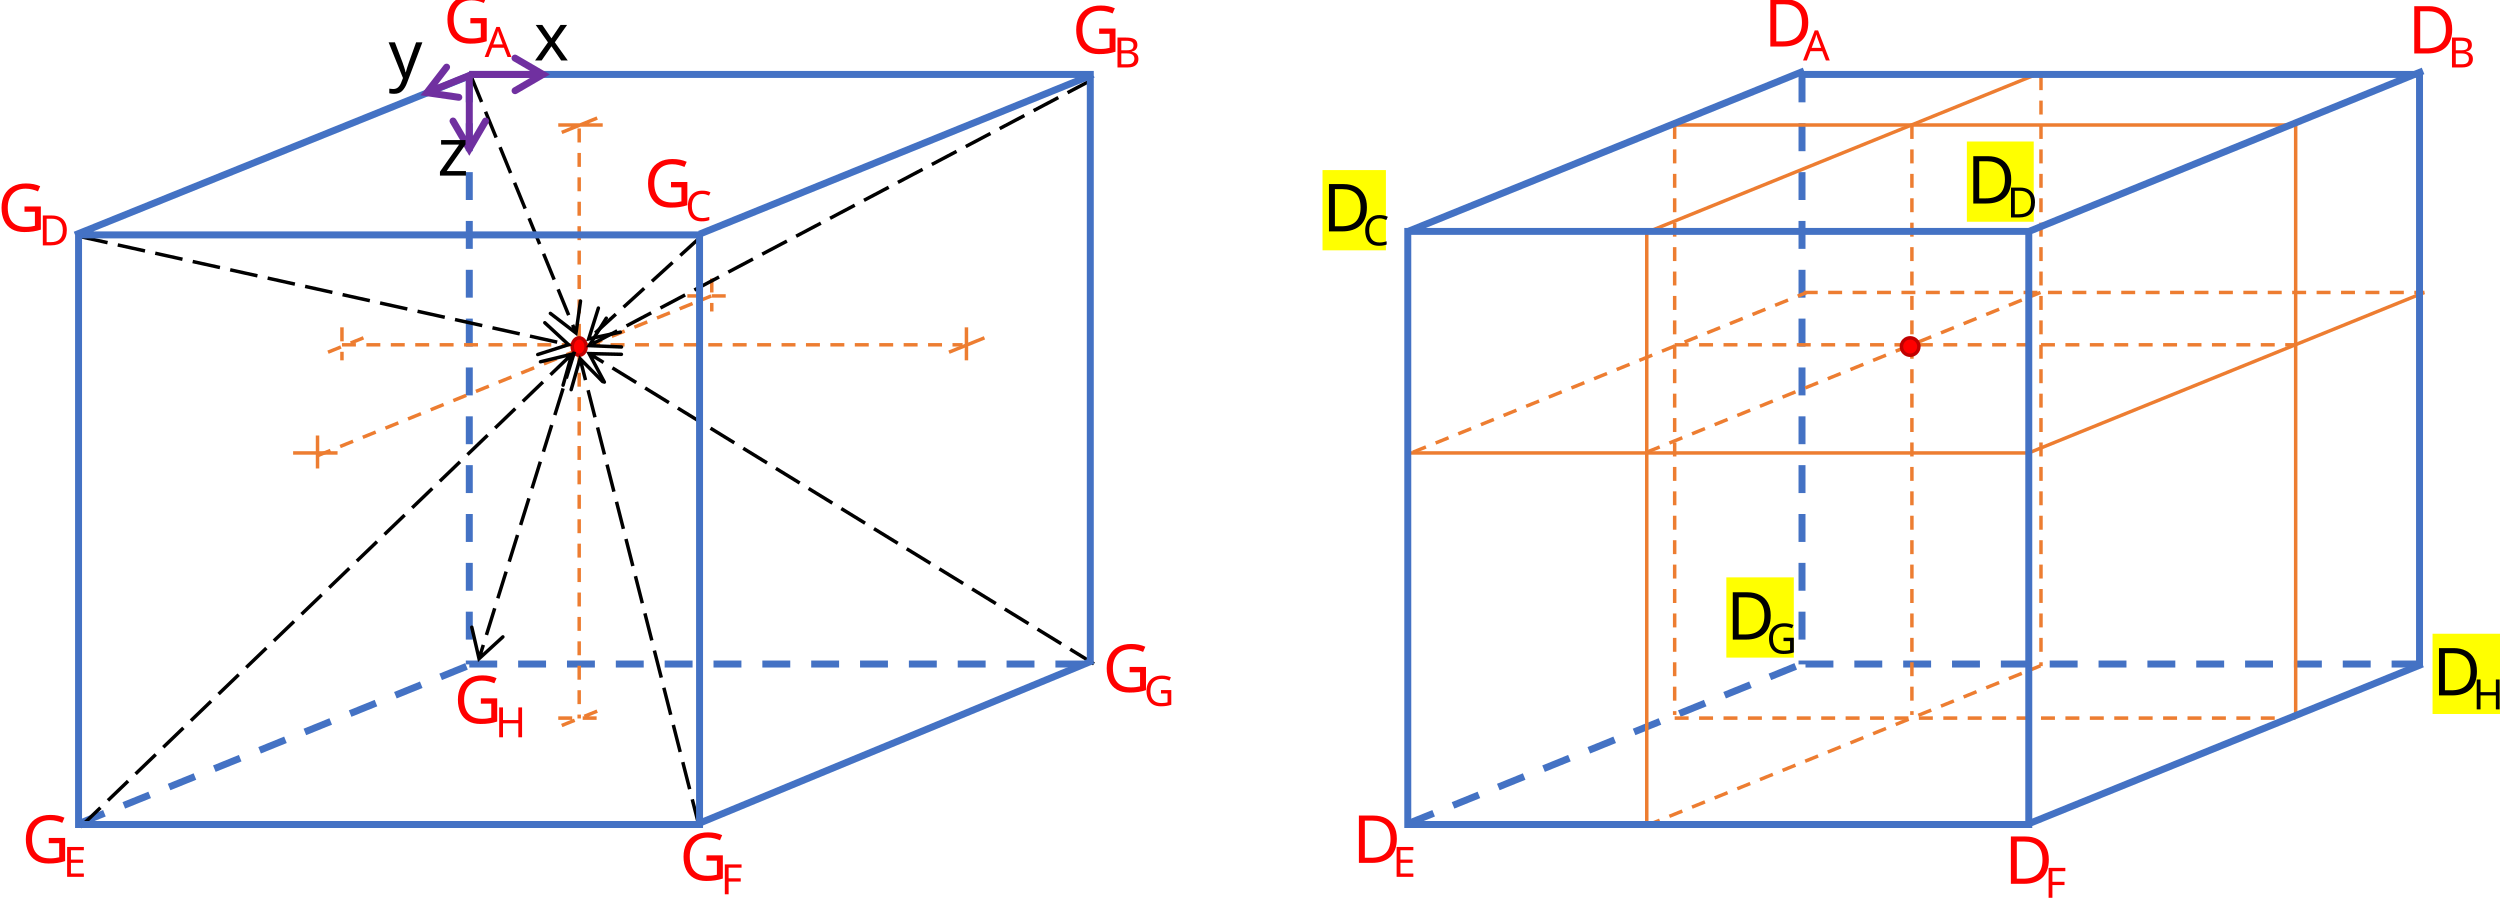
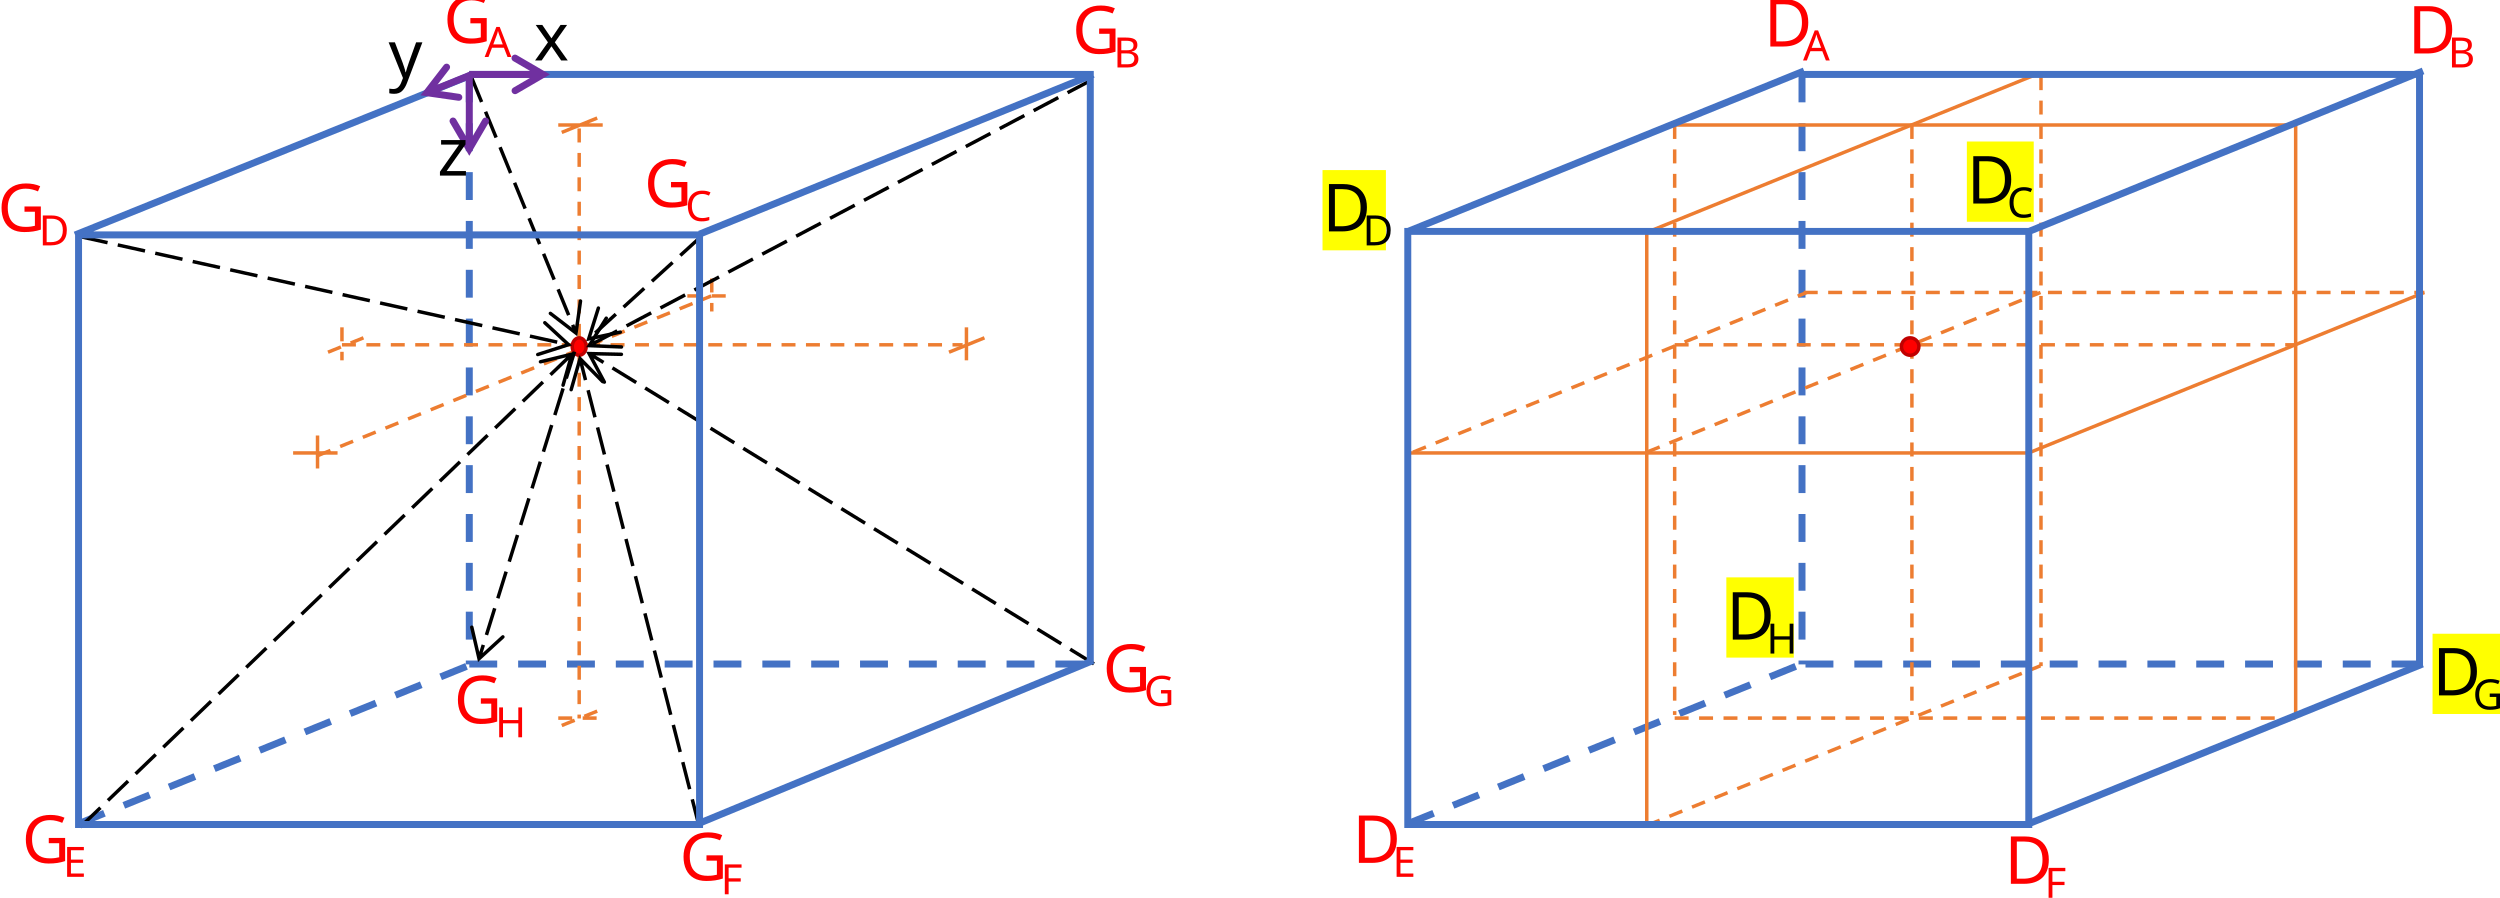
<svg xmlns="http://www.w3.org/2000/svg" xmlns:xlink="http://www.w3.org/1999/xlink" overflow="hidden" height="308.796" width="859.899">
  <g transform="matrix(1.2 0 0 1.2 -14.982 -14.004)">
    <defs>
      <clipPath id="prefix__a">
        <path d="M50 65h740v282H50z" clip-rule="evenodd" fill-rule="evenodd" />
      </clipPath>
      <clipPath id="prefix__b">
        <path d="M0 0h88v82H0z" clip-rule="evenodd" fill-rule="evenodd" />
      </clipPath>
    </defs>
    <g transform="translate(-50 -65)" clip-path="url(#prefix__a)">
      <path stroke-miterlimit="10" d="M266.5 156.5v9.451m-7-4.451h12.742" fill="none" stroke="#ed7d31" stroke-linejoin="round" stroke-dasharray="4 3" />
      <path stroke-miterlimit="10" d="M466 312.78L578.858 267M579 98v169.101m1-.101h177.908" fill="none" stroke="#4472c4" stroke-width="2" stroke-linejoin="round" stroke-dasharray="8 6" />
      <path stroke-miterlimit="8" d="M534.5 143.28L647.358 97.5" fill="none" stroke="#ed7d31" />
      <path stroke-miterlimit="10" d="M534.5 313.28l112.858-45.78" fill="none" stroke="#ed7d31" stroke-linejoin="round" stroke-dasharray="4 3" />
      <path stroke-miterlimit="8" d="M542.5 112.5h177.908" fill="none" stroke="#ed7d31" />
      <path stroke-miterlimit="10" d="M610.5 112.5v169.101m-68 .899h177.908" fill="none" stroke="#ed7d31" stroke-linejoin="round" stroke-dasharray="4 3" />
      <path stroke-miterlimit="8" d="M534.5 143.5v169.101m186-200.101v169.101" fill="none" stroke="#ed7d31" />
      <path stroke-miterlimit="10" d="M647.5 98.5v169.101M542.5 112.5v169.101" fill="none" stroke="#ed7d31" stroke-linejoin="round" stroke-dasharray="4 3" />
      <path stroke-miterlimit="8" d="M466.5 206.5h177.908" fill="none" stroke="#ed7d31" />
      <path stroke-miterlimit="10" d="M579.5 160.5h177.908" fill="none" stroke="#ed7d31" stroke-linejoin="round" stroke-dasharray="4 3" />
      <path stroke-miterlimit="8" d="M644.5 206.28l112.858-45.78" fill="none" stroke="#ed7d31" />
      <path stroke-miterlimit="10" d="M467.5 206.28l112.858-45.78M534.5 206.28l112.858-45.78m-104.858 15h177.908" fill="none" stroke="#ed7d31" stroke-linejoin="round" stroke-dasharray="4 3" />
      <path stroke-miterlimit="8" d="M607.5 176a2.5 2.5 0 115 0 2.5 2.5 0 01-5 0z" fill="red" fill-rule="evenodd" stroke="#c00000" />
      <path stroke-miterlimit="10" d="M85 312.78L197.858 267M197 98v169.101m0-.101h177.908" fill="none" stroke="#4472c4" stroke-width="2" stroke-linejoin="round" stroke-dasharray="8 6" />
      <path stroke-miterlimit="10" d="M228.5 113.5v169.101m-75-75.321l112.858-45.78m-105.858 14h177.908" fill="none" stroke="#ed7d31" stroke-linejoin="round" stroke-dasharray="4 3" />
      <path stroke-miterlimit="8" d="M226.5 176c0-1.381.895-2.5 2-2.5s2 1.119 2 2.5-.895 2.5-2 2.5-2-1.119-2-2.5z" fill="red" fill-rule="evenodd" stroke="#c00000" />
      <path d="M375.32 99.058l-7.073 3.74.468.884 7.072-3.74zm-9.725 5.142l-7.072 3.74.467.883 7.072-3.739zm-9.724 5.142l-7.072 3.74.467.883 7.072-3.74zm-9.725 5.142l-7.072 3.74.468.883 7.072-3.74zm-9.724 5.141l-7.072 3.74.467.884 7.073-3.74zm-9.724 5.142l-7.072 3.74.467.884 7.072-3.74zm-9.724 5.142l-7.073 3.74.468.884 7.072-3.74zm-9.725 5.142l-7.072 3.74.468.884 7.072-3.74zm-9.724 5.142l-7.072 3.74.467.883 7.073-3.739zm-9.724 5.142l-7.072 3.74.467.883 7.072-3.74zm-9.724 5.142l-7.073 3.74.468.883 7.072-3.74zm-9.725 5.141l-7.072 3.74.468.884 7.072-3.74zm-9.724 5.142l-7.072 3.74.467.884 7.073-3.74zm-9.724 5.142l-7.072 3.74.467.884 7.072-3.74zm-9.724 5.142l-7.073 3.74.468.884 7.072-3.74zm-3.339-3.437l-5.343 8.593 10.11.422a.5.5 0 10.041-1l-9.253-.385.404.764 4.89-7.865a.5.5 0 10-.849-.529zm139.941 99.773l-6.816-4.189.524-.852 6.815 4.189zm-9.372-5.76l-6.815-4.189.523-.852 6.816 4.189zm-9.371-5.759l-6.816-4.189.524-.852 6.815 4.189zm-9.372-5.76l-6.815-4.189.523-.852 6.816 4.189zm-9.371-5.76l-6.816-4.189.524-.852 6.816 4.189zm-9.372-5.76l-6.815-4.189.524-.852 6.815 4.189zm-9.371-5.76l-6.816-4.189.524-.852 6.816 4.189zm-9.371-5.76l-6.816-4.189.524-.852 6.815 4.189zm-9.372-5.76l-6.815-4.189.523-.852 6.816 4.189zm-9.371-5.76l-6.816-4.189.524-.852 6.815 4.189zm-9.372-5.76l-6.815-4.189.523-.852 6.816 4.189zm-9.371-5.759l-6.816-4.19.524-.851 6.816 4.189zm-9.371-5.76l-6.816-4.189.524-.852 6.815 4.189zm-9.372-5.76l-6.815-4.189.523-.852 6.816 4.189zm-9.371-5.76l-6.816-4.189.524-.852 6.815 4.189zm-9.372-5.76l-4.13-2.538.524-.852 4.13 2.538zm.065 5.437l-4.777-8.92 10.116.233a.5.5 0 11-.023 1l-9.259-.214.452-.736 4.372 8.165a.5.5 0 11-.881.472z" />
      <path d="M262.398 313.655l-1.974-7.753.969-.246 1.974 7.752zm-2.714-10.66l-1.974-7.753.969-.246 1.974 7.752zm-2.715-10.66l-1.974-7.752.969-.247 1.975 7.752zm-2.714-10.66l-1.974-7.752.969-.247 1.974 7.753zm-2.714-10.66l-1.974-7.752.969-.247 1.974 7.753zm-2.714-10.659l-1.974-7.753.969-.247 1.974 7.753zm-2.715-10.66l-1.974-7.753.969-.247 1.974 7.753zm-2.714-10.66l-1.974-7.753.969-.247 1.974 7.753zm-2.714-10.66l-1.974-7.753.969-.246 1.974 7.752zm-2.714-10.66l-1.975-7.752.97-.247 1.974 7.752zm-2.715-10.66l-1.974-7.752.969-.247 1.974 7.753zm-2.714-10.66l-1.974-7.752.969-.247 1.974 7.753zm-2.714-10.659l-1.567-6.153.969-.247 1.567 6.153zm-4.112 2.489l2.784-9.728 7.098 7.212a.5.5 0 11-.713.701l-6.496-6.601.837-.213-2.548 8.904a.5.5 0 01-.962-.275zM85.847 314.091l5.765-5.546-.693-.72-5.766 5.546zm7.927-7.626l5.766-5.546-.694-.72-5.765 5.546zm7.928-7.626l5.765-5.546-.693-.72-5.766 5.546zm7.927-7.626l5.765-5.546-.693-.72-5.765 5.546zm7.927-7.626l5.766-5.546-.693-.72-5.766 5.546zm7.928-7.626l5.765-5.546-.693-.72-5.765 5.546zm7.927-7.626l5.766-5.546-.694-.72-5.765 5.546zm7.928-7.626l5.765-5.546-.693-.72-5.766 5.546zm7.927-7.626l5.766-5.546-.694-.72-5.765 5.546zm7.928-7.626l5.765-5.546-.693-.72-5.766 5.546zm7.927-7.626l5.765-5.546-.693-.72-5.765 5.546zm7.927-7.626l5.766-5.546-.693-.72-5.766 5.546zm7.928-7.626l5.765-5.546-.693-.72-5.765 5.546zm7.927-7.626l5.766-5.546-.694-.721-5.765 5.547zm7.928-7.626l5.765-5.546-.693-.721-5.766 5.547zm7.927-7.626l5.765-5.546-.693-.721-5.765 5.547zm7.927-7.626l5.766-5.546-.693-.721-5.766 5.547zm7.928-7.626l5.765-5.546-.693-.721-5.765 5.547zm3.74 2.783l2.765-9.734-9.834 2.385a.5.5 0 00.236.972l9-2.183-.598-.623-2.53 8.91a.5.5 0 00.961.273zm-138.745-43.22l7.811 1.728-.216.976-7.81-1.728zm10.74 2.376l7.812 1.728-.216.976-7.812-1.728zm10.741 2.376l7.811 1.728-.216.976-7.811-1.728zm10.74 2.376l7.811 1.728-.216.976-7.811-1.728zm10.74 2.376l7.812 1.728-.216.976-7.812-1.728zm10.741 2.376l7.811 1.727-.216.977-7.811-1.728zm10.74 2.375l7.811 1.728-.216.977-7.811-1.728zm10.74 2.376l7.812 1.728-.216.977-7.812-1.728zm10.741 2.376l7.811 1.728-.216.977-7.811-1.728zm10.74 2.376l7.811 1.728-.216.977-7.811-1.728zm10.74 2.376l7.812 1.728-.216.977-7.812-1.728zm10.741 2.376l7.811 1.728-.216.977-7.811-1.728zm10.74 2.376l7.811 1.728-.216.976-7.811-1.728zm10.74 2.376l.326.072-.216.977-.326-.073zm-6.249-6.092l7.432 6.866-9.635 3.09a.5.5 0 11-.305-.952l8.819-2.829-.187.844-6.803-6.285a.5.5 0 11.679-.734zm-21.02-70.496l3.025 7.406-.925.378-3.026-7.406zm4.16 10.183l3.025 7.406-.925.378-3.026-7.406zm4.16 10.183l3.025 7.406-.925.378-3.026-7.406zm4.16 10.183l3.025 7.406-.925.378-3.026-7.406zm4.16 10.183l3.026 7.406-.926.378-3.026-7.406zm4.16 10.183l3.026 7.406-.926.378-3.026-7.406zm4.16 10.183l3.026 7.406-.926.378-3.026-7.406zm4.16 10.183l.961 2.352-.926.378-.961-2.352zm2.288-6.56l-1.415 10.019-8.025-6.163a.5.5 0 01.609-.793l7.345 5.641-.799.327 1.294-9.171a.5.5 0 01.991.14zm33.69-18.902l-5.913 5.388.673.74 5.914-5.388zm-8.131 7.409l-5.914 5.387.674.74 5.913-5.388zm-8.132 7.408l-5.913 5.387.673.74 5.914-5.388zm-8.13 7.408l-5.915 5.388.674.739 5.914-5.388zm-5.143-1.537l-3.027 9.656 9.895-2.118a.5.5 0 00-.21-.978l-9.056 1.939.582.638 2.77-8.837a.5.5 0 00-.954-.3z" />
      <path d="M226.682 177.351l-2.377 7.64.955.296 2.376-7.638zm-3.268 10.504l-2.376 7.64.955.296 2.376-7.639zm-3.267 10.504l-2.376 7.639.955.297 2.376-7.64zm-3.267 10.503l-2.376 7.64.955.296 2.376-7.639zm-3.267 10.504l-2.376 7.639.955.297 2.376-7.64zm-3.267 10.503l-2.376 7.64.954.296 2.377-7.639zm-3.267 10.504l-2.377 7.64.955.296 2.376-7.639zm-3.268 10.504l-2.376 7.639.955.297 2.376-7.64zm-3.267 10.503l-1.227 3.946.955.297 1.227-3.946zm-3.317-4.818l2.273 9.86 7.464-6.831a.5.5 0 00-.675-.738l-6.832 6.253.825.256-2.08-9.025a.5.5 0 00-.975.225z" />
      <path stroke-miterlimit="8" d="M223.5 114.623l10.164-4.123m-11.164 2h12.742" fill="none" stroke="#ed7d31" />
      <path stroke-miterlimit="10" d="M223.5 284.623l10.164-4.123m-11.164 2h12.742" fill="none" stroke="#ed7d31" stroke-linejoin="round" stroke-dasharray="4 3" />
      <path stroke-miterlimit="8" d="M339.5 170.5v9.451m-5-2.328l10.164-4.123" fill="none" stroke="#ed7d31" />
      <path stroke-miterlimit="10" d="M160.5 170.5v9.451m-4-2.328l10.164-4.123" fill="none" stroke="#ed7d31" stroke-linejoin="round" stroke-dasharray="4 3" />
      <path stroke-miterlimit="8" d="M153.5 201.5v9.451m-7-4.451h12.742" fill="none" stroke="#ed7d31" />
      <path d="M466 143h178v170H466zm0 .03L579.608 97M644 143.03L757.017 97M644 312.78L756.858 267M756 97v170.351M579 98h177.658M85 144h178v169H85zm-1 .03L198.017 98M263 143.78L375.858 98M263 312.613L375.775 266M375 97v169.351M197 98h177.908" stroke-miterlimit="8" fill="none" stroke="#4472c4" stroke-width="2" />
      <path d="M198 98v21.353h-2V98zm4.531 13.857L197 121.338l-5.53-9.481a.998.998 0 01.36-1.367.998.998 0 011.367.359l4.667 8h-1.728l4.667-8a1 1 0 011.728 1.008z" fill="#7030a0" />
      <path d="M185.21 104.167l12.934-5.24-.75-1.854-12.934 5.24zm4.496-8.867l-6.71 8.686 10.863 1.565a1 1 0 00.286-1.98l-9.167-1.32.648 1.6 5.663-7.328a1 1 0 00-1.583-1.223z" fill="#7030a0" />
      <path d="M197 97h21.115v2H197zm13.619-4.53L220.1 98l-9.481 5.531a1 1 0 01-1.008-1.728l8-4.667v1.728l-8-4.667a1 1 0 111.008-1.727z" fill="#7030a0" />
      <text transform="translate(215.517 94)" font-size="19" font-weight="400" font-family="Calibri,Calibri_MSFontService,sans-serif">
            x<tspan y="5" x="-41.652">y</tspan>
        <tspan y="33" x="-27.666">z</tspan>
        <tspan y="-5" x="-25.943" fill="red">G</tspan>
        <tspan y="-1" x="-14.11" font-size="12" fill="red">A</tspan>
        <tspan y="-2" x="154.286" fill="red">G</tspan>
        <tspan y="2" x="166.12" font-size="12" fill="red">B</tspan>
        <tspan y="181" x="163.023" fill="red">G</tspan>
        <tspan y="185" x="174.856" font-size="12" fill="red">G</tspan>
        <tspan y="235" x="41.734" fill="red">G</tspan>
        <tspan y="239" x="53.568" font-size="12" fill="red">F</tspan>
        <tspan y="230" x="-146.785" fill="red">G</tspan>
        <tspan y="234" x="-134.951" font-size="12" fill="red">E</tspan>
        <tspan y="49" x="-153.746" fill="red">G</tspan>
        <tspan y="53" x="-141.913" font-size="12" fill="red">D</tspan>
        <tspan y="190" x="-22.939" fill="red">G</tspan>
        <tspan y="194" x="-11.106" font-size="12" fill="red">H</tspan>
        <tspan y="42" x="31.568" fill="red">G</tspan>
        <tspan y="46" x="43.402" font-size="12" fill="red">C</tspan>
        <tspan y="-4" x="352.557" fill="red">D</tspan>
        <tspan y="0" x="363.783" font-size="12" fill="red">A</tspan>
        <tspan y="-2" x="537.13" fill="red">D</tspan>
        <tspan y="2" x="548.63" font-size="12" fill="red">B</tspan>
      </text>
      <path d="M759.735 258.321h11.5v23h-11.5zm11.5 0h7.833v23h-7.833z" fill="#ff0" fill-rule="evenodd" />
      <text transform="translate(759.735 276)" font-size="19" font-weight="400" font-family="Calibri,Calibri_MSFontService,sans-serif">
-             D<tspan y="4" x="11.5" font-size="12">H</tspan>
+             D<tspan y="4" x="11.5" font-size="12">G</tspan>
        <tspan y="54" x="-122.709" fill="red">D</tspan>
        <tspan y="58" x="-111.209" font-size="12" fill="red">F</tspan>
        <tspan y="48" x="-309.588" fill="red">D</tspan>
        <tspan y="52" x="-298.088" font-size="12" fill="red">E</tspan>
      </text>
      <g transform="translate(407 97)" clip-path="url(#prefix__b)">
        <use xlink:href="#prefix__prefix__c" height="100%" width="100%" />
      </g>
      <path d="M441.564 125.421h11.5v23h-11.5zm11.5 0h6.667v23h-6.667z" fill="#ff0" fill-rule="evenodd" />
      <text transform="translate(441.564 143)" font-size="19" font-weight="400" font-family="Calibri,Calibri_MSFontService,sans-serif">
-             D<tspan y="4" x="11.5" font-size="12">C</tspan>
+             D<tspan y="4" x="11.5" font-size="12">D</tspan>
      </text>
      <path d="M557.312 242.164h11.5v23h-11.5zm11.5 0h7.834v23h-7.834z" fill="#ff0" fill-rule="evenodd" />
      <text transform="translate(557.312 260)" font-size="19" font-weight="400" font-family="Calibri,Calibri_MSFontService,sans-serif">
-             D<tspan y="4" x="11.5" font-size="12">G</tspan>
+             D<tspan y="4" x="11.5" font-size="12">H</tspan>
      </text>
      <path d="M626.25 117.231h11.5v23h-11.5zm11.5 0h7.667v23h-7.667z" fill="#ff0" fill-rule="evenodd" />
      <text transform="translate(626.25 135)" font-size="19" font-weight="400" font-family="Calibri,Calibri_MSFontService,sans-serif">
-             D<tspan y="4" x="11.5" font-size="12">D</tspan>
+             D<tspan y="4" x="11.5" font-size="12">C</tspan>
      </text>
    </g>
  </g>
</svg>
